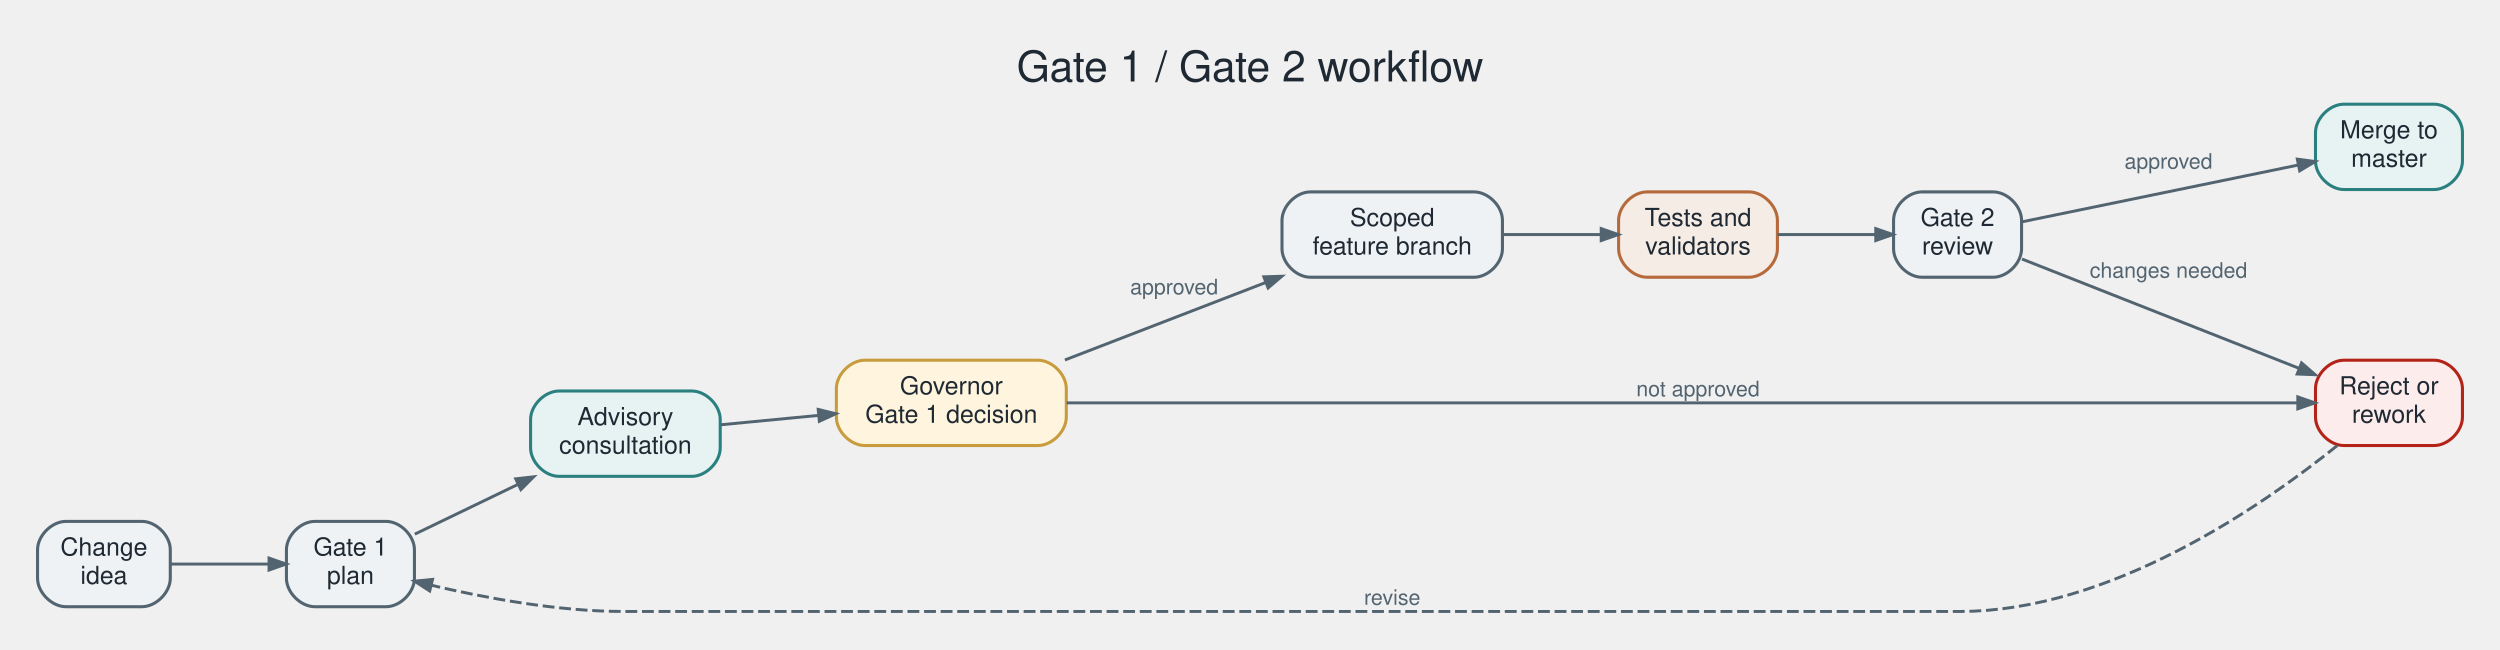
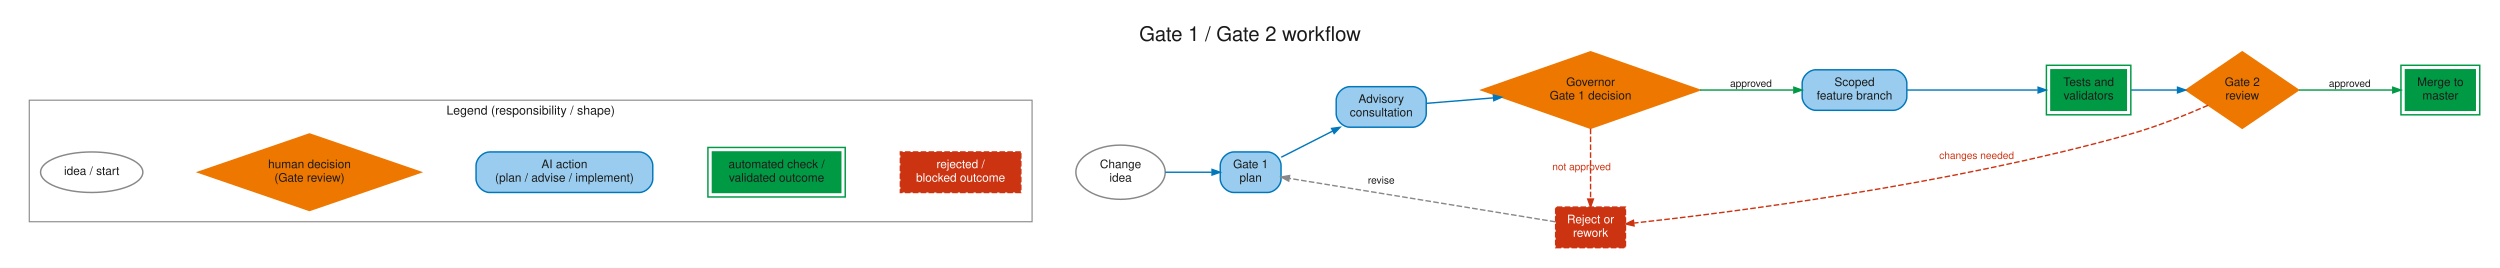
- <svg xmlns="http://www.w3.org/2000/svg" width="1055pt" height="274pt" viewBox="0.00 0.00 1054.68 273.68">
-   <g id="graph0" class="graph" transform="scale(1 1) rotate(0) translate(15.84 257.84)">
-     <text text-anchor="middle" x="511.5" y="-223.6" font-family="Helvetica,sans-Serif" font-size="18.00" fill="#1f2933">Gate 1 / Gate 2 workflow</text>
+ <svg xmlns="http://www.w3.org/2000/svg" width="2221pt" height="238pt" viewBox="0.00 0.00 2221.16 238.00">
+   <g id="graph0" class="graph" transform="scale(1 1) rotate(0) translate(18 220)">
+     <polygon fill="white" stroke="transparent" points="-18,18 -18,-220 2203.16,-220 2203.16,18 -18,18" />
+     <text text-anchor="middle" x="1092.58" y="-183.6" font-family="Helvetica,sans-Serif" font-size="18.00" fill="#1a1a1a">Gate 1 / Gate 2 workflow</text>
+     <g id="clust1" class="cluster">
+       <polygon fill="white" stroke="#888888" points="8,-23 8,-131 898.96,-131 898.96,-23 8,-23" />
+       <text text-anchor="middle" x="453.48" y="-118.2" font-family="Helvetica,sans-Serif" font-size="11.00" fill="#1a1a1a">Legend (responsibility / shape)</text>
+     </g>
    <g id="node1" class="node">
-       <path fill="#eef2f4" stroke="#536471" stroke-width="1.3" d="M44,-38C44,-38 12,-38 12,-38 6,-38 0,-32 0,-26 0,-26 0,-14 0,-14 0,-8 6,-2 12,-2 12,-2 44,-2 44,-2 50,-2 56,-8 56,-14 56,-14 56,-26 56,-26 56,-32 50,-38 44,-38" />
-       <text text-anchor="middle" x="28" y="-23.6" font-family="Helvetica,sans-Serif" font-size="10.50" fill="#1f2933">Change</text>
-       <text text-anchor="middle" x="28" y="-11.6" font-family="Helvetica,sans-Serif" font-size="10.50" fill="#1f2933">idea</text>
+       <ellipse fill="white" stroke="#888888" stroke-width="1.3" cx="63.48" cy="-67" rx="45.46" ry="18" />
+       <text text-anchor="middle" x="63.48" y="-64.6" font-family="Helvetica,sans-Serif" font-size="10.50" fill="#1a1a1a">idea / start</text>
    </g>
    <g id="node2" class="node">
-       <path fill="#eef2f4" stroke="#536471" stroke-width="1.3" d="M147,-38C147,-38 117,-38 117,-38 111,-38 105,-32 105,-26 105,-26 105,-14 105,-14 105,-8 111,-2 117,-2 117,-2 147,-2 147,-2 153,-2 159,-8 159,-14 159,-14 159,-26 159,-26 159,-32 153,-38 147,-38" />
-       <text text-anchor="middle" x="132" y="-23.6" font-family="Helvetica,sans-Serif" font-size="10.50" fill="#1f2933">Gate 1</text>
-       <text text-anchor="middle" x="132" y="-11.6" font-family="Helvetica,sans-Serif" font-size="10.50" fill="#1f2933">plan</text>
-     </g>
-     <g id="edge1" class="edge">
-       <path fill="none" stroke="#536471" stroke-width="1.25" d="M56.07,-20C68.81,-20 84.14,-20 97.61,-20" />
-       <polygon fill="#536471" stroke="#536471" stroke-width="1.25" points="97.66,-22.52 104.86,-20 97.66,-17.48 97.66,-22.52" />
+       <polygon fill="#ee7700" stroke="#ee7700" stroke-width="1.3" points="256.96,-101 157.96,-67 256.96,-33 355.96,-67 256.96,-101" />
+       <text text-anchor="middle" x="256.96" y="-70.6" font-family="Helvetica,sans-Serif" font-size="10.50" fill="#1a1a1a">human decision</text>
+       <text text-anchor="middle" x="256.96" y="-58.6" font-family="Helvetica,sans-Serif" font-size="10.50" fill="#1a1a1a">(Gate review)</text>
    </g>
    <g id="node3" class="node">
-       <path fill="#e7f3f3" stroke="#2a7f7f" stroke-width="1.3" d="M276,-93C276,-93 220,-93 220,-93 214,-93 208,-87 208,-81 208,-81 208,-69 208,-69 208,-63 214,-57 220,-57 220,-57 276,-57 276,-57 282,-57 288,-63 288,-69 288,-69 288,-81 288,-81 288,-87 282,-93 276,-93" />
-       <text text-anchor="middle" x="248" y="-78.6" font-family="Helvetica,sans-Serif" font-size="10.50" fill="#1f2933">Advisory</text>
-       <text text-anchor="middle" x="248" y="-66.6" font-family="Helvetica,sans-Serif" font-size="10.50" fill="#1f2933">consultation</text>
-     </g>
-     <g id="edge2" class="edge">
-       <path fill="none" stroke="#536471" stroke-width="1.25" d="M159.15,-32.62C172.04,-38.83 187.93,-46.5 202.64,-53.6" />
-       <polygon fill="#536471" stroke="#536471" stroke-width="1.25" points="201.72,-55.95 209.3,-56.81 203.91,-51.41 201.72,-55.95" />
+       <path fill="#99ccee" stroke="#0077bb" stroke-width="1.3" d="M549.96,-85C549.96,-85 416.96,-85 416.96,-85 410.96,-85 404.96,-79 404.96,-73 404.96,-73 404.96,-61 404.96,-61 404.96,-55 410.96,-49 416.96,-49 416.96,-49 549.96,-49 549.96,-49 555.96,-49 561.96,-55 561.96,-61 561.96,-61 561.96,-73 561.96,-73 561.96,-79 555.96,-85 549.96,-85" />
+       <text text-anchor="middle" x="483.46" y="-70.6" font-family="Helvetica,sans-Serif" font-size="10.50" fill="#1a1a1a">AI action</text>
+       <text text-anchor="middle" x="483.46" y="-58.6" font-family="Helvetica,sans-Serif" font-size="10.50" fill="#1a1a1a">(plan / advise / implement)</text>
    </g>
    <g id="node4" class="node">
-       <path fill="#fff5de" stroke="#c89b3c" stroke-width="1.3" d="M422,-106C422,-106 349,-106 349,-106 343,-106 337,-100 337,-94 337,-94 337,-82 337,-82 337,-76 343,-70 349,-70 349,-70 422,-70 422,-70 428,-70 434,-76 434,-82 434,-82 434,-94 434,-94 434,-100 428,-106 422,-106" />
-       <text text-anchor="middle" x="385.5" y="-91.6" font-family="Helvetica,sans-Serif" font-size="10.50" fill="#1f2933">Governor</text>
-       <text text-anchor="middle" x="385.5" y="-79.6" font-family="Helvetica,sans-Serif" font-size="10.50" fill="#1f2933">Gate 1 decision</text>
-     </g>
-     <g id="edge3" class="edge">
-       <path fill="none" stroke="#536471" stroke-width="1.25" d="M288.19,-78.76C301.1,-80 315.71,-81.4 329.57,-82.73" />
-       <polygon fill="#536471" stroke="#536471" stroke-width="1.25" points="329.33,-85.24 336.74,-83.42 329.82,-80.22 329.33,-85.24" />
+       <polygon fill="#009944" stroke="#009944" stroke-width="1.3" points="728.96,-85 614.96,-85 614.96,-49 728.96,-49 728.96,-85" />
+       <polygon fill="none" stroke="#009944" stroke-width="1.3" points="732.96,-89 610.96,-89 610.96,-45 732.96,-45 732.96,-89" />
+       <text text-anchor="middle" x="671.96" y="-70.6" font-family="Helvetica,sans-Serif" font-size="10.50" fill="#1a1a1a">automated check /</text>
+       <text text-anchor="middle" x="671.96" y="-58.6" font-family="Helvetica,sans-Serif" font-size="10.50" fill="#1a1a1a">validated outcome</text>
    </g>
    <g id="node5" class="node">
-       <path fill="#eef2f4" stroke="#536471" stroke-width="1.3" d="M606,-177C606,-177 537,-177 537,-177 531,-177 525,-171 525,-165 525,-165 525,-153 525,-153 525,-147 531,-141 537,-141 537,-141 606,-141 606,-141 612,-141 618,-147 618,-153 618,-153 618,-165 618,-165 618,-171 612,-177 606,-177" />
-       <text text-anchor="middle" x="571.5" y="-162.6" font-family="Helvetica,sans-Serif" font-size="10.50" fill="#1f2933">Scoped</text>
-       <text text-anchor="middle" x="571.5" y="-150.6" font-family="Helvetica,sans-Serif" font-size="10.50" fill="#1f2933">feature branch</text>
+       <polygon fill="#cc3311" stroke="#cc3311" stroke-width="1.3" stroke-dasharray="5,2" points="888.96,-85 781.96,-85 781.96,-49 888.96,-49 888.96,-85" />
+       <text text-anchor="middle" x="835.46" y="-70.6" font-family="Helvetica,sans-Serif" font-size="10.50" fill="white">rejected /</text>
+       <text text-anchor="middle" x="835.46" y="-58.6" font-family="Helvetica,sans-Serif" font-size="10.50" fill="white">blocked outcome</text>
    </g>
-     <g id="edge4" class="edge">
-       <path fill="none" stroke="#536471" stroke-width="1.25" d="M433.41,-106.1C459.21,-116.06 491.3,-128.44 517.95,-138.72" />
-       <polygon fill="#536471" stroke="#536471" stroke-width="1.25" points="517.33,-141.18 524.95,-141.42 519.14,-136.48 517.33,-141.18" />
-       <text text-anchor="middle" x="479.5" y="-133.8" font-family="Helvetica,sans-Serif" font-size="9.00" fill="#536471">approved</text>
+     <g id="node6" class="node">
+       <ellipse fill="white" stroke="#888888" stroke-width="1.3" cx="977.56" cy="-67" rx="39.7" ry="24.08" />
+       <text text-anchor="middle" x="977.56" y="-70.6" font-family="Helvetica,sans-Serif" font-size="10.50" fill="#1a1a1a">Change</text>
+       <text text-anchor="middle" x="977.56" y="-58.6" font-family="Helvetica,sans-Serif" font-size="10.50" fill="#1a1a1a">idea</text>
+     </g>
+     <g id="node7" class="node">
+       <path fill="#99ccee" stroke="#0077bb" stroke-width="1.3" d="M1108.16,-85C1108.16,-85 1078.16,-85 1078.16,-85 1072.16,-85 1066.16,-79 1066.16,-73 1066.16,-73 1066.16,-61 1066.16,-61 1066.16,-55 1072.16,-49 1078.16,-49 1078.16,-49 1108.16,-49 1108.16,-49 1114.16,-49 1120.16,-55 1120.16,-61 1120.16,-61 1120.16,-73 1120.16,-73 1120.16,-79 1114.16,-85 1108.16,-85" />
+       <text text-anchor="middle" x="1093.16" y="-70.6" font-family="Helvetica,sans-Serif" font-size="10.50" fill="#1a1a1a">Gate 1</text>
+       <text text-anchor="middle" x="1093.16" y="-58.6" font-family="Helvetica,sans-Serif" font-size="10.50" fill="#1a1a1a">plan</text>
+     </g>
+     <g id="edge6" class="edge">
+       <path fill="none" stroke="#0077bb" stroke-width="1.25" d="M1017.34,-67C1030.77,-67 1045.7,-67 1058.67,-67" />
+       <polygon fill="#0077bb" stroke="#0077bb" stroke-width="1.25" points="1058.85,-69.52 1066.05,-67 1058.85,-64.48 1058.85,-69.52" />
+     </g>
+     <g id="node8" class="node">
+       <path fill="#99ccee" stroke="#0077bb" stroke-width="1.3" d="M1237.16,-143C1237.16,-143 1181.16,-143 1181.16,-143 1175.16,-143 1169.16,-137 1169.16,-131 1169.16,-131 1169.16,-119 1169.16,-119 1169.16,-113 1175.16,-107 1181.16,-107 1181.16,-107 1237.16,-107 1237.16,-107 1243.16,-107 1249.16,-113 1249.16,-119 1249.16,-119 1249.16,-131 1249.16,-131 1249.16,-137 1243.16,-143 1237.16,-143" />
+       <text text-anchor="middle" x="1209.16" y="-128.6" font-family="Helvetica,sans-Serif" font-size="10.50" fill="#1a1a1a">Advisory</text>
+       <text text-anchor="middle" x="1209.16" y="-116.6" font-family="Helvetica,sans-Serif" font-size="10.50" fill="#1a1a1a">consultation</text>
+     </g>
+     <g id="edge7" class="edge">
+       <path fill="none" stroke="#0077bb" stroke-width="1.25" d="M1120.31,-80.31C1133.89,-87.21 1150.8,-95.82 1166.15,-103.63" />
+       <polygon fill="#0077bb" stroke="#0077bb" stroke-width="1.25" points="1165.06,-105.9 1172.62,-106.92 1167.35,-101.41 1165.06,-105.9" />
    </g>
    <g id="node9" class="node">
-       <path fill="#fdecec" stroke="#b42318" stroke-width="1.3" d="M1011,-106C1011,-106 973,-106 973,-106 967,-106 961,-100 961,-94 961,-94 961,-82 961,-82 961,-76 967,-70 973,-70 973,-70 1011,-70 1011,-70 1017,-70 1023,-76 1023,-82 1023,-82 1023,-94 1023,-94 1023,-100 1017,-106 1011,-106" />
-       <text text-anchor="middle" x="992" y="-91.6" font-family="Helvetica,sans-Serif" font-size="10.50" fill="#1f2933">Reject or</text>
-       <text text-anchor="middle" x="992" y="-79.6" font-family="Helvetica,sans-Serif" font-size="10.50" fill="#1f2933">rework</text>
-     </g>
-     <g id="edge5" class="edge">
-       <path fill="none" stroke="#536471" stroke-width="1.25" d="M434.15,-88C471.3,-88 524.18,-88 570.5,-88 570.5,-88 570.5,-88 811,-88 860.16,-88 916.87,-88 953.29,-88" />
-       <polygon fill="#536471" stroke="#536471" stroke-width="1.25" points="953.54,-90.52 960.74,-88 953.54,-85.48 953.54,-90.52" />
-       <text text-anchor="middle" x="700.5" y="-90.8" font-family="Helvetica,sans-Serif" font-size="9.00" fill="#536471">not approved</text>
-     </g>
-     <g id="node6" class="node">
-       <path fill="#f6ece6" stroke="#b66a3c" stroke-width="1.3" d="M722,-177C722,-177 679,-177 679,-177 673,-177 667,-171 667,-165 667,-165 667,-153 667,-153 667,-147 673,-141 679,-141 679,-141 722,-141 722,-141 728,-141 734,-147 734,-153 734,-153 734,-165 734,-165 734,-171 728,-177 722,-177" />
-       <text text-anchor="middle" x="700.5" y="-162.6" font-family="Helvetica,sans-Serif" font-size="10.50" fill="#1f2933">Tests and</text>
-       <text text-anchor="middle" x="700.5" y="-150.6" font-family="Helvetica,sans-Serif" font-size="10.50" fill="#1f2933">validators</text>
-     </g>
-     <g id="edge6" class="edge">
-       <path fill="none" stroke="#536471" stroke-width="1.25" d="M618.35,-159C631.77,-159 646.34,-159 659.38,-159" />
-       <polygon fill="#536471" stroke="#536471" stroke-width="1.25" points="659.66,-161.52 666.86,-159 659.66,-156.48 659.66,-161.52" />
-     </g>
-     <g id="node7" class="node">
-       <path fill="#eef2f4" stroke="#536471" stroke-width="1.3" d="M825,-177C825,-177 795,-177 795,-177 789,-177 783,-171 783,-165 783,-165 783,-153 783,-153 783,-147 789,-141 795,-141 795,-141 825,-141 825,-141 831,-141 837,-147 837,-153 837,-153 837,-165 837,-165 837,-171 831,-177 825,-177" />
-       <text text-anchor="middle" x="810" y="-162.6" font-family="Helvetica,sans-Serif" font-size="10.50" fill="#1f2933">Gate 2</text>
-       <text text-anchor="middle" x="810" y="-150.6" font-family="Helvetica,sans-Serif" font-size="10.50" fill="#1f2933">review</text>
-     </g>
-     <g id="edge7" class="edge">
-       <path fill="none" stroke="#536471" stroke-width="1.25" d="M734.05,-159C747.06,-159 762.06,-159 775.2,-159" />
-       <polygon fill="#536471" stroke="#536471" stroke-width="1.25" points="775.49,-161.52 782.69,-159 775.49,-156.48 775.49,-161.52" />
-     </g>
-     <g id="node8" class="node">
-       <path fill="#e7f3f3" stroke="#2a7f7f" stroke-width="1.3" d="M1011,-214C1011,-214 973,-214 973,-214 967,-214 961,-208 961,-202 961,-202 961,-190 961,-190 961,-184 967,-178 973,-178 973,-178 1011,-178 1011,-178 1017,-178 1023,-184 1023,-190 1023,-190 1023,-202 1023,-202 1023,-208 1017,-214 1011,-214" />
-       <text text-anchor="middle" x="992" y="-199.6" font-family="Helvetica,sans-Serif" font-size="10.50" fill="#1f2933">Merge to</text>
-       <text text-anchor="middle" x="992" y="-187.6" font-family="Helvetica,sans-Serif" font-size="10.50" fill="#1f2933">master</text>
+       <polygon fill="#ee7700" stroke="#ee7700" stroke-width="1.3" points="1395.16,-174 1298.16,-140 1395.16,-106 1492.16,-140 1395.16,-174" />
+       <text text-anchor="middle" x="1395.16" y="-143.6" font-family="Helvetica,sans-Serif" font-size="10.50" fill="#1a1a1a">Governor</text>
+       <text text-anchor="middle" x="1395.16" y="-131.6" font-family="Helvetica,sans-Serif" font-size="10.50" fill="#1a1a1a">Gate 1 decision</text>
    </g>
    <g id="edge8" class="edge">
-       <path fill="none" stroke="#536471" stroke-width="1.25" d="M837.17,-164.38C867.85,-170.69 918.91,-181.18 953.72,-188.34" />
-       <polygon fill="#536471" stroke="#536471" stroke-width="1.25" points="953.33,-190.83 960.89,-189.81 954.34,-185.89 953.33,-190.83" />
-       <text text-anchor="middle" x="899" y="-186.8" font-family="Helvetica,sans-Serif" font-size="9.00" fill="#536471">approved</text>
+       <path fill="none" stroke="#0077bb" stroke-width="1.25" d="M1249.18,-128.18C1266.64,-129.6 1287.95,-131.34 1308.81,-133.04" />
+       <polygon fill="#0077bb" stroke="#0077bb" stroke-width="1.25" points="1308.79,-135.57 1316.17,-133.64 1309.2,-130.55 1308.79,-135.57" />
+     </g>
+     <g id="node10" class="node">
+       <path fill="#99ccee" stroke="#0077bb" stroke-width="1.3" d="M1664.16,-158C1664.16,-158 1595.16,-158 1595.16,-158 1589.16,-158 1583.16,-152 1583.16,-146 1583.16,-146 1583.16,-134 1583.16,-134 1583.16,-128 1589.16,-122 1595.16,-122 1595.16,-122 1664.16,-122 1664.16,-122 1670.16,-122 1676.16,-128 1676.16,-134 1676.16,-134 1676.16,-146 1676.16,-146 1676.16,-152 1670.16,-158 1664.16,-158" />
+       <text text-anchor="middle" x="1629.66" y="-143.6" font-family="Helvetica,sans-Serif" font-size="10.50" fill="#1a1a1a">Scoped</text>
+       <text text-anchor="middle" x="1629.66" y="-131.6" font-family="Helvetica,sans-Serif" font-size="10.50" fill="#1a1a1a">feature branch</text>
    </g>
    <g id="edge9" class="edge">
-       <path fill="none" stroke="#536471" stroke-width="1.25" d="M837.17,-148.68C867.98,-136.52 919.34,-116.27 954.16,-102.53" />
-       <polygon fill="#536471" stroke="#536471" stroke-width="1.25" points="955.12,-104.86 960.89,-99.88 953.27,-100.17 955.12,-104.86" />
-       <text text-anchor="middle" x="899" y="-140.8" font-family="Helvetica,sans-Serif" font-size="9.00" fill="#536471">changes needed</text>
+       <path fill="none" stroke="#009944" stroke-width="1.25" d="M1492.4,-140C1520.82,-140 1550.88,-140 1575.52,-140" />
+       <polygon fill="#009944" stroke="#009944" stroke-width="1.25" points="1575.78,-142.52 1582.98,-140 1575.78,-137.48 1575.78,-142.52" />
+       <text text-anchor="middle" x="1537.66" y="-142.8" font-family="Helvetica,sans-Serif" font-size="9.00" fill="#1a1a1a">approved</text>
+     </g>
+     <g id="node14" class="node">
+       <polygon fill="#cc3311" stroke="#cc3311" stroke-width="1.3" stroke-dasharray="5,2" points="1426.16,-36 1364.16,-36 1364.16,0 1426.16,0 1426.16,-36" />
+       <text text-anchor="middle" x="1395.16" y="-21.6" font-family="Helvetica,sans-Serif" font-size="10.50" fill="white">Reject or</text>
+       <text text-anchor="middle" x="1395.16" y="-9.6" font-family="Helvetica,sans-Serif" font-size="10.50" fill="white">rework</text>
    </g>
    <g id="edge10" class="edge">
-       <path fill="none" stroke="#536471" stroke-width="1.25" stroke-dasharray="5,2" d="M970.18,-69.98C938.22,-44.23 874.13,0 811,0 247,0 247,0 247,0 219.44,0 188.69,-5.74 166.08,-11.07" />
-       <polygon fill="#536471" stroke="#536471" stroke-width="1.25" points="165.44,-8.63 159.03,-12.78 166.63,-13.53 165.44,-8.63" />
-       <text text-anchor="middle" x="571.5" y="-2.8" font-family="Helvetica,sans-Serif" font-size="9.00" fill="#536471">revise</text>
+       <path fill="none" stroke="#cc3311" stroke-width="1.25" stroke-dasharray="5,2" d="M1395.16,-105.74C1395.16,-85.92 1395.16,-61.4 1395.16,-43.32" />
+       <polygon fill="#cc3311" stroke="#cc3311" stroke-width="1.25" points="1397.68,-43.2 1395.16,-36 1392.64,-43.2 1397.68,-43.2" />
+       <text text-anchor="middle" x="1387.16" y="-68.8" font-family="Helvetica,sans-Serif" font-size="9.00" fill="#cc3311">not approved</text>
+     </g>
+     <g id="node11" class="node">
+       <polygon fill="#009944" stroke="#009944" stroke-width="1.3" points="1871.16,-158 1804.16,-158 1804.16,-122 1871.16,-122 1871.16,-158" />
+       <polygon fill="none" stroke="#009944" stroke-width="1.3" points="1875.16,-162 1800.16,-162 1800.16,-118 1875.16,-118 1875.16,-162" />
+       <text text-anchor="middle" x="1837.66" y="-143.6" font-family="Helvetica,sans-Serif" font-size="10.50" fill="#1a1a1a">Tests and</text>
+       <text text-anchor="middle" x="1837.66" y="-131.6" font-family="Helvetica,sans-Serif" font-size="10.50" fill="#1a1a1a">validators</text>
+     </g>
+     <g id="edge11" class="edge">
+       <path fill="none" stroke="#0077bb" stroke-width="1.25" d="M1676.38,-140C1710.98,-140 1758.23,-140 1792.45,-140" />
+       <polygon fill="#0077bb" stroke="#0077bb" stroke-width="1.25" points="1792.78,-142.52 1799.98,-140 1792.78,-137.48 1792.78,-142.52" />
+     </g>
+     <g id="node12" class="node">
+       <polygon fill="#ee7700" stroke="#ee7700" stroke-width="1.3" points="1974.16,-174 1924.16,-140 1974.16,-106 2024.16,-140 1974.16,-174" />
+       <text text-anchor="middle" x="1974.16" y="-143.6" font-family="Helvetica,sans-Serif" font-size="10.50" fill="#1a1a1a">Gate 2</text>
+       <text text-anchor="middle" x="1974.16" y="-131.6" font-family="Helvetica,sans-Serif" font-size="10.50" fill="#1a1a1a">review</text>
+     </g>
+     <g id="edge12" class="edge">
+       <path fill="none" stroke="#0077bb" stroke-width="1.25" d="M1875.41,-140C1888.13,-140 1902.69,-140 1916.62,-140" />
+       <polygon fill="#0077bb" stroke="#0077bb" stroke-width="1.25" points="1916.64,-142.52 1923.84,-140 1916.64,-137.48 1916.64,-142.52" />
+     </g>
+     <g id="node13" class="node">
+       <polygon fill="#009944" stroke="#009944" stroke-width="1.3" points="2181.16,-158 2119.16,-158 2119.16,-122 2181.16,-122 2181.16,-158" />
+       <polygon fill="none" stroke="#009944" stroke-width="1.3" points="2185.16,-162 2115.16,-162 2115.16,-118 2185.16,-118 2185.16,-162" />
+       <text text-anchor="middle" x="2150.16" y="-143.6" font-family="Helvetica,sans-Serif" font-size="10.50" fill="#1a1a1a">Merge to</text>
+       <text text-anchor="middle" x="2150.16" y="-131.6" font-family="Helvetica,sans-Serif" font-size="10.50" fill="#1a1a1a">master</text>
+     </g>
+     <g id="edge13" class="edge">
+       <path fill="none" stroke="#009944" stroke-width="1.25" d="M2024.55,-140C2050.78,-140 2082.64,-140 2107.59,-140" />
+       <polygon fill="#009944" stroke="#009944" stroke-width="1.25" points="2107.89,-142.52 2115.09,-140 2107.89,-137.48 2107.89,-142.52" />
+       <text text-anchor="middle" x="2069.66" y="-142.8" font-family="Helvetica,sans-Serif" font-size="9.00" fill="#1a1a1a">approved</text>
+     </g>
+     <g id="edge14" class="edge">
+       <path fill="none" stroke="#cc3311" stroke-width="1.25" stroke-dasharray="5,2" d="M1943.69,-126.41C1924.52,-118.04 1898.77,-107.67 1875.16,-101 1714.24,-55.57 1515.52,-30.75 1433.88,-21.84" />
+       <polygon fill="#cc3311" stroke="#cc3311" stroke-width="1.25" points="1433.78,-19.3 1426.35,-21.03 1433.24,-24.31 1433.78,-19.3" />
+       <text text-anchor="middle" x="1738.16" y="-78.8" font-family="Helvetica,sans-Serif" font-size="9.00" fill="#cc3311">changes needed</text>
+     </g>
+     <g id="edge15" class="edge">
+       <path fill="none" stroke="#888888" stroke-width="1.25" stroke-dasharray="5,2" d="M1363.93,-22.94C1307.42,-32.17 1186.2,-51.97 1127.44,-61.56" />
+       <polygon fill="#888888" stroke="#888888" stroke-width="1.25" points="1126.96,-59.09 1120.26,-62.74 1127.77,-64.06 1126.96,-59.09" />
+       <text text-anchor="middle" x="1209.16" y="-56.8" font-family="Helvetica,sans-Serif" font-size="9.00" fill="#1a1a1a">revise</text>
    </g>
  </g>
</svg>
